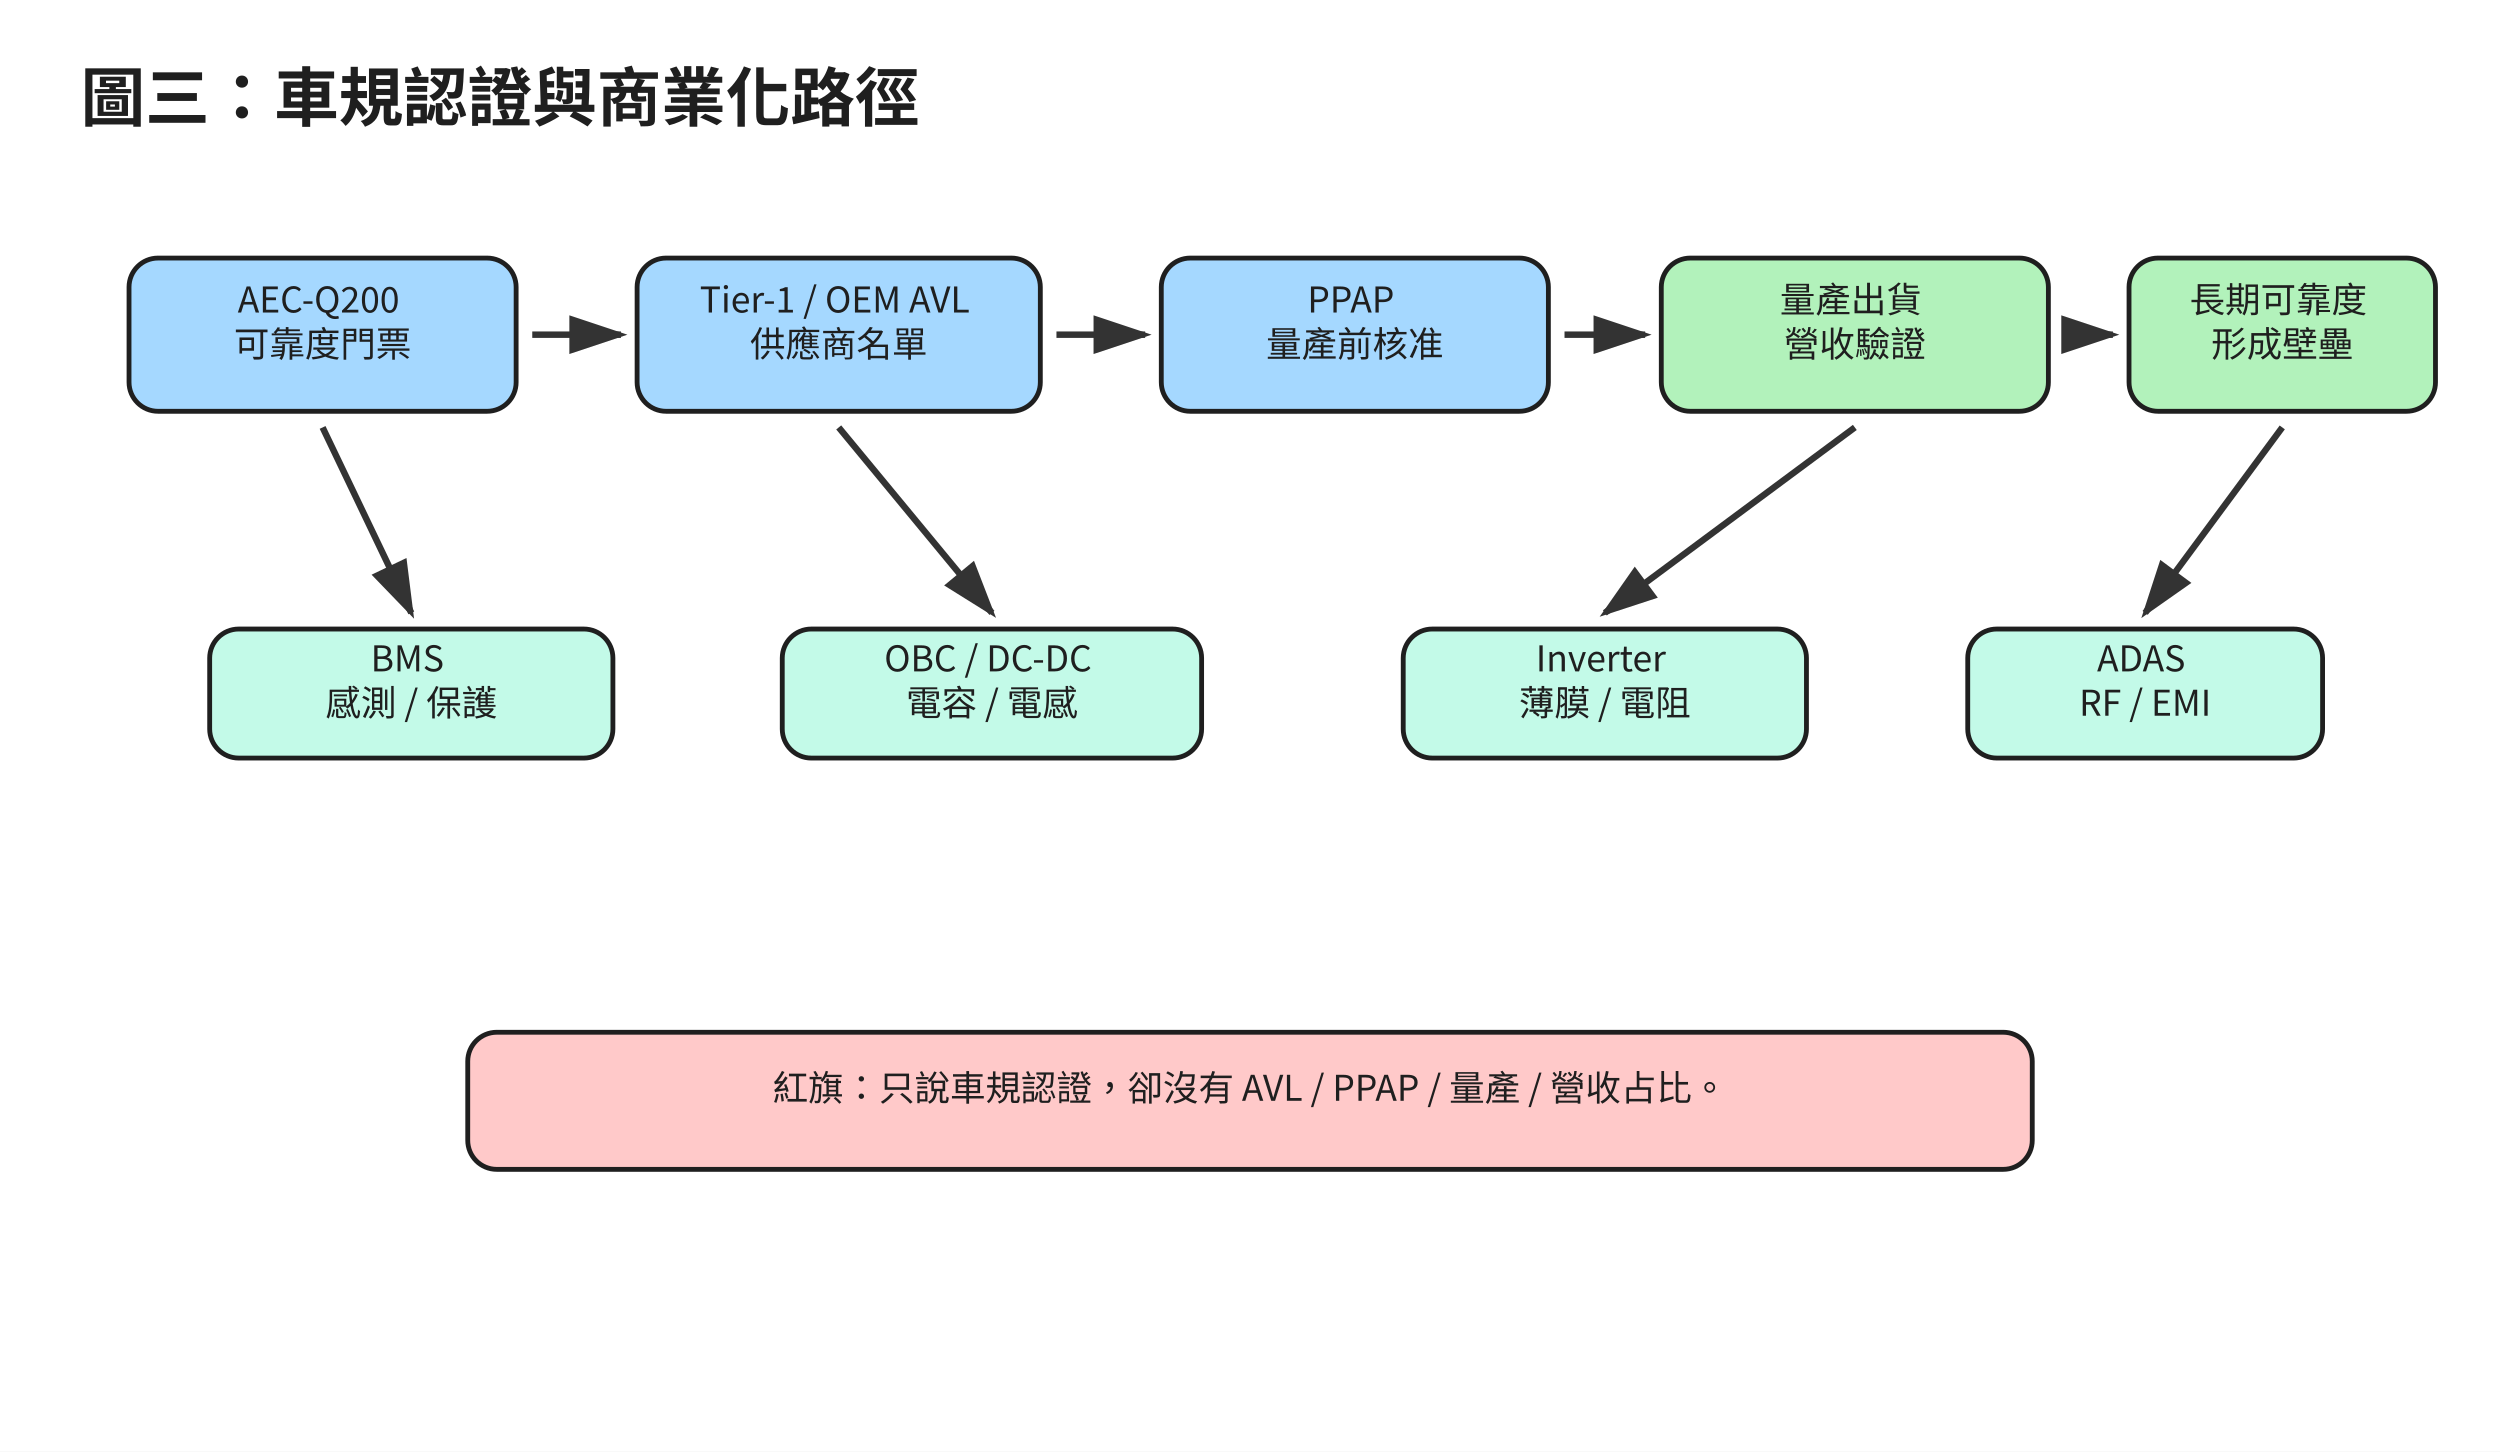
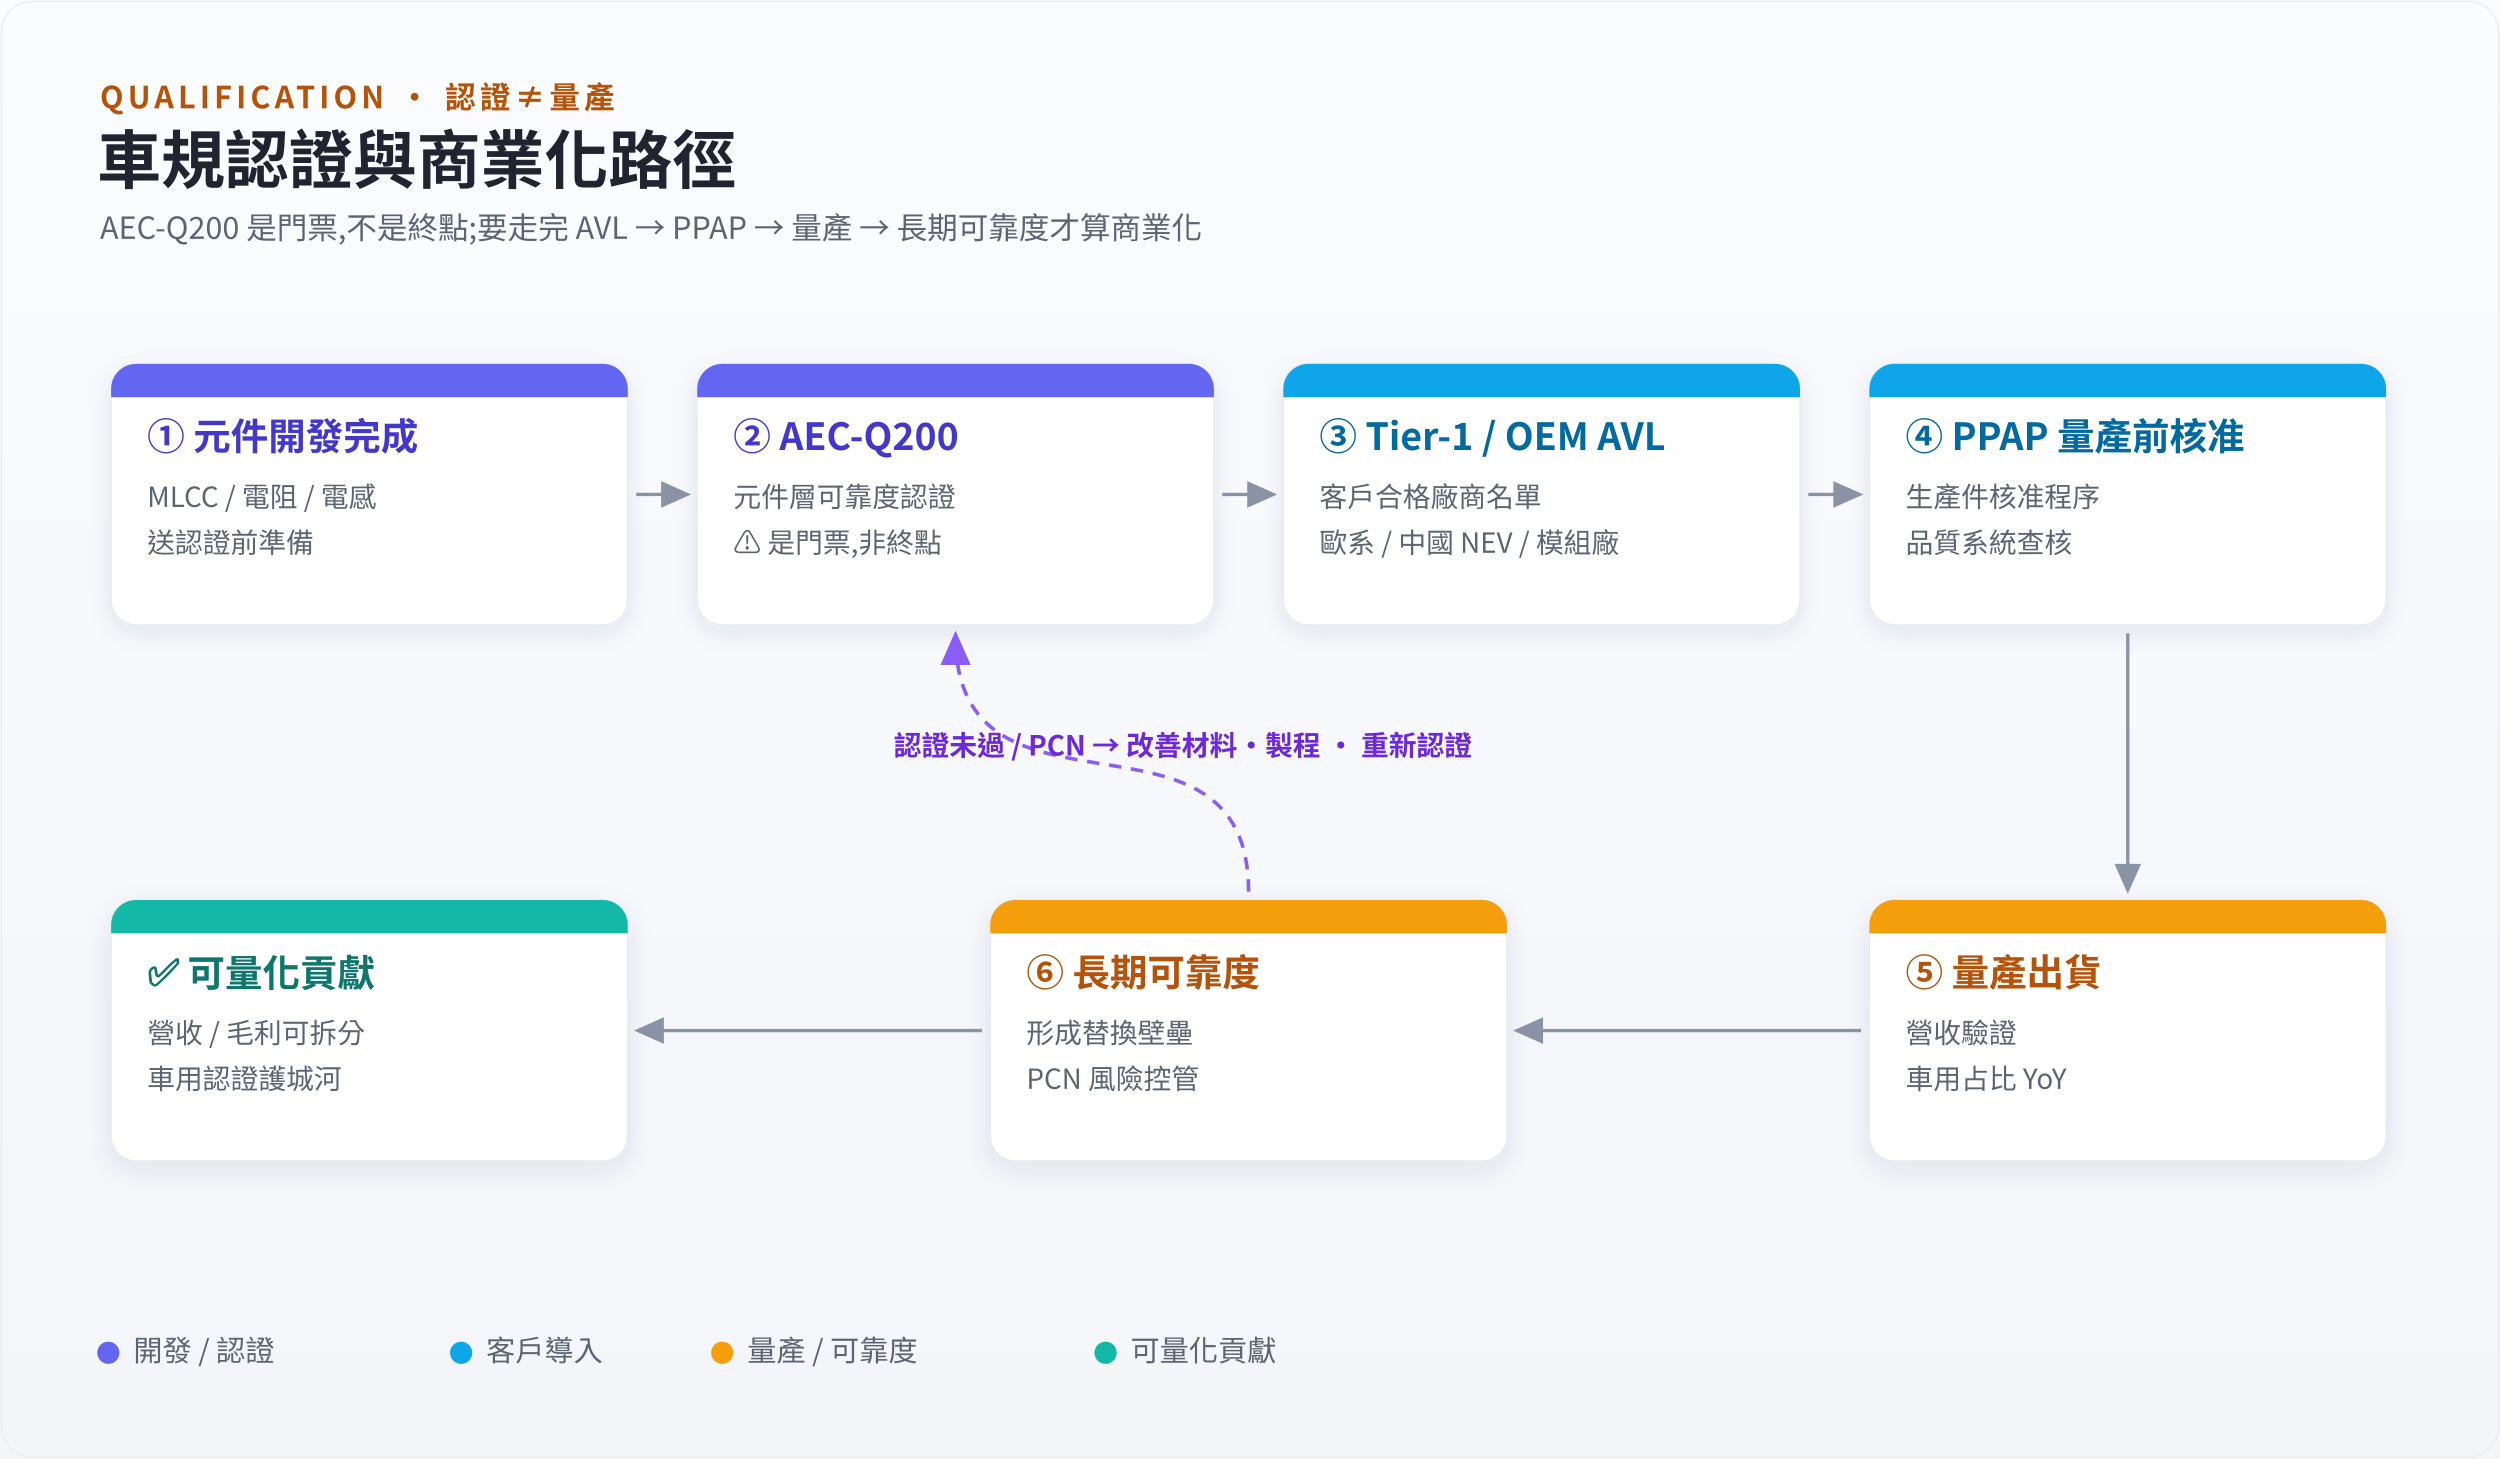
- <svg xmlns="http://www.w3.org/2000/svg" width="1550" height="900" viewBox="0 0 1550 900">
-   <rect width="100%" height="100%" fill="white" />
+ <svg xmlns="http://www.w3.org/2000/svg" width="1800" height="1050" viewBox="0 0 1800 1050" font-family="Noto Sans CJK TC, Noto Sans CJK SC, sans-serif">
  <defs>
-     <marker id="arrow" markerWidth="10" markerHeight="10" refX="8" refY="3" orient="auto">
-       <path d="M0,0 L0,6 L9,3 z" fill="#333" />
+     <linearGradient id="bg" x1="0" y1="0" x2="0" y2="1">
+       <stop offset="0" stop-color="#fbfcfe" />
+       <stop offset="1" stop-color="#f3f5f9" />
+     </linearGradient>
+     <filter id="soft" x="-30%" y="-30%" width="160%" height="160%">
+       <feDropShadow dx="0" dy="5" stdDeviation="9" flood-color="#27324a" flood-opacity="0.10" />
+     </filter>
+     <marker id="aFaint" markerWidth="11" markerHeight="11" refX="7.5" refY="4" orient="auto">
+       <path d="M0,0 L9,4 L0,8 Z" fill="#8a93a6" />
+     </marker>
+     <marker id="aViolet" markerWidth="12" markerHeight="12" refX="8" refY="4.2" orient="auto">
+       <path d="M0,0 L9.5,4.2 L0,8.4 Z" fill="#8b5cf6" />
    </marker>
  </defs>
-   <text x="50" y="75" font-family="Microsoft JhengHei, Noto Sans CJK TC, sans-serif" font-size="40" font-weight="700" fill="#1f1f1f" text-anchor="start">
-     <tspan x="50" dy="0">圖三：車規認證與商業化路徑</tspan>
-   </text>
-   <rect x="80" y="160" width="240" height="95" rx="18" fill="#a5d8ff" stroke="#1f1f1f" stroke-width="3" />
-   <text x="200.0" y="193.75" font-family="Microsoft JhengHei, Noto Sans CJK TC, sans-serif" font-size="22" font-weight="400" fill="#1f1f1f" text-anchor="middle">
-     <tspan x="200.0" dy="0">AEC-Q200</tspan>
-     <tspan x="200.0" dy="27.5">可靠度門票</tspan>
-   </text>
-   <rect x="395" y="160" width="250" height="95" rx="18" fill="#a5d8ff" stroke="#1f1f1f" stroke-width="3" />
-   <text x="520.0" y="193.75" font-family="Microsoft JhengHei, Noto Sans CJK TC, sans-serif" font-size="22" font-weight="400" fill="#1f1f1f" text-anchor="middle">
-     <tspan x="520.0" dy="0">Tier-1 / OEM AVL</tspan>
-     <tspan x="520.0" dy="27.5">供應商名單</tspan>
-   </text>
-   <rect x="720" y="160" width="240" height="95" rx="18" fill="#a5d8ff" stroke="#1f1f1f" stroke-width="3" />
-   <text x="840.0" y="193.75" font-family="Microsoft JhengHei, Noto Sans CJK TC, sans-serif" font-size="22" font-weight="400" fill="#1f1f1f" text-anchor="middle">
-     <tspan x="840.0" dy="0">PPAP</tspan>
-     <tspan x="840.0" dy="27.5">量產前核准</tspan>
-   </text>
-   <rect x="1030" y="160" width="240" height="95" rx="18" fill="#b2f2bb" stroke="#1f1f1f" stroke-width="3" />
-   <text x="1150.0" y="193.75" font-family="Microsoft JhengHei, Noto Sans CJK TC, sans-serif" font-size="22" font-weight="400" fill="#1f1f1f" text-anchor="middle">
-     <tspan x="1150.0" dy="0">量產出貨</tspan>
-     <tspan x="1150.0" dy="27.5">營收驗證</tspan>
-   </text>
-   <rect x="1320" y="160" width="190" height="95" rx="18" fill="#b2f2bb" stroke="#1f1f1f" stroke-width="3" />
-   <text x="1415.0" y="193.75" font-family="Microsoft JhengHei, Noto Sans CJK TC, sans-serif" font-size="22" font-weight="400" fill="#1f1f1f" text-anchor="middle">
-     <tspan x="1415.0" dy="0">長期可靠度</tspan>
-     <tspan x="1415.0" dy="27.5">形成壁壘</tspan>
-   </text>
-   <rect x="130" y="390" width="250" height="80" rx="18" fill="#c3fae8" stroke="#1f1f1f" stroke-width="3" />
-   <text x="255.0" y="416.25" font-family="Microsoft JhengHei, Noto Sans CJK TC, sans-serif" font-size="22" font-weight="400" fill="#1f1f1f" text-anchor="middle">
-     <tspan x="255.0" dy="0">BMS</tspan>
-     <tspan x="255.0" dy="27.5">感測 / 保護</tspan>
-   </text>
-   <rect x="485" y="390" width="260" height="80" rx="18" fill="#c3fae8" stroke="#1f1f1f" stroke-width="3" />
-   <text x="615.0" y="416.25" font-family="Microsoft JhengHei, Noto Sans CJK TC, sans-serif" font-size="22" font-weight="400" fill="#1f1f1f" text-anchor="middle">
-     <tspan x="615.0" dy="0">OBC / DC-DC</tspan>
-     <tspan x="615.0" dy="27.5">電容 / 電感</tspan>
-   </text>
-   <rect x="870" y="390" width="250" height="80" rx="18" fill="#c3fae8" stroke="#1f1f1f" stroke-width="3" />
-   <text x="995.0" y="416.25" font-family="Microsoft JhengHei, Noto Sans CJK TC, sans-serif" font-size="22" font-weight="400" fill="#1f1f1f" text-anchor="middle">
-     <tspan x="995.0" dy="0">Inverter</tspan>
-     <tspan x="995.0" dy="27.5">薄膜 / 電阻</tspan>
-   </text>
-   <rect x="1220" y="390" width="220" height="80" rx="18" fill="#c3fae8" stroke="#1f1f1f" stroke-width="3" />
-   <text x="1330.0" y="416.25" font-family="Microsoft JhengHei, Noto Sans CJK TC, sans-serif" font-size="22" font-weight="400" fill="#1f1f1f" text-anchor="middle">
-     <tspan x="1330.0" dy="0">ADAS</tspan>
-     <tspan x="1330.0" dy="27.5">RF / EMI</tspan>
-   </text>
-   <line x1="330" y1="207.5" x2="385" y2="207.5" stroke="#333" stroke-width="4" marker-end="url(#arrow)" />
-   <line x1="655" y1="207.5" x2="710" y2="207.5" stroke="#333" stroke-width="4" marker-end="url(#arrow)" />
-   <line x1="970" y1="207.5" x2="1020" y2="207.5" stroke="#333" stroke-width="4" marker-end="url(#arrow)" />
-   <line x1="1280" y1="207.5" x2="1310" y2="207.5" stroke="#333" stroke-width="4" marker-end="url(#arrow)" />
-   <line x1="200.0" y1="265" x2="255.0" y2="380" stroke="#333" stroke-width="4" marker-end="url(#arrow)" />
-   <line x1="520.0" y1="265" x2="615.0" y2="380" stroke="#333" stroke-width="4" marker-end="url(#arrow)" />
-   <line x1="1150.0" y1="265" x2="995.0" y2="380" stroke="#333" stroke-width="4" marker-end="url(#arrow)" />
-   <line x1="1415.0" y1="265" x2="1330.0" y2="380" stroke="#333" stroke-width="4" marker-end="url(#arrow)" />
-   <rect x="290" y="640" width="970" height="85" rx="18" fill="#ffc9c9" stroke="#1f1f1f" stroke-width="3" />
-   <text x="775.0" y="682.5" font-family="Microsoft JhengHei, Noto Sans CJK TC, sans-serif" font-size="22" font-weight="400" fill="#1f1f1f" text-anchor="middle">
-     <tspan x="775.0" dy="0">紅旗：只說車規認證，卻沒有 AVL / PPAP / 量產 / 營收占比。</tspan>
-   </text>
+   <rect x="0" y="0" width="1800" height="1050" fill="url(#bg)" />
+   <rect x="1" y="1" width="1798" height="1048" rx="22" fill="none" stroke="#e9ecf3" />
+   <text x="72" y="78" font-size="22" font-weight="bold" letter-spacing="3" fill="#b45309">QUALIFICATION · 認證≠量產</text>
+   <text x="70" y="132" font-size="46" font-weight="bold" fill="#1f2430">車規認證與商業化路徑</text>
+   <text x="72" y="172" font-size="22" fill="#5b6472">AEC-Q200 是門票,不是終點;要走完 AVL → PPAP → 量產 → 長期可靠度才算商業化</text>
+   <rect x="80" y="262" width="372" height="188" rx="18" fill="#ffffff" stroke="#e6e8ef" filter="url(#soft)" />
+   <path d="M98,262 h336 a18,18 0 0 1 18,18 v6 h-372 v-6 a18,18 0 0 1 18,-18 z" fill="#6366f1" />
+   <text x="106" y="324" font-size="27" font-weight="bold" fill="#4338ca">① 元件開發完成</text>
+   <text x="106" y="365" font-size="20" fill="#5b6472">MLCC / 電阻 / 電感</text>
+   <text x="106" y="398" font-size="20" fill="#5b6472">送認證前準備</text>
+   <rect x="502" y="262" width="372" height="188" rx="18" fill="#ffffff" stroke="#e6e8ef" filter="url(#soft)" />
+   <path d="M520,262 h336 a18,18 0 0 1 18,18 v6 h-372 v-6 a18,18 0 0 1 18,-18 z" fill="#6366f1" />
+   <text x="528" y="324" font-size="27" font-weight="bold" fill="#4338ca">② AEC-Q200</text>
+   <text x="528" y="365" font-size="20" fill="#5b6472">元件層可靠度認證</text>
+   <text x="528" y="398" font-size="20" fill="#5b6472">⚠ 是門票,非終點</text>
+   <rect x="924" y="262" width="372" height="188" rx="18" fill="#ffffff" stroke="#e6e8ef" filter="url(#soft)" />
+   <path d="M942,262 h336 a18,18 0 0 1 18,18 v6 h-372 v-6 a18,18 0 0 1 18,-18 z" fill="#0ea5e9" />
+   <text x="950" y="324" font-size="27" font-weight="bold" fill="#0369a1">③ Tier-1 / OEM AVL</text>
+   <text x="950" y="365" font-size="20" fill="#5b6472">客戶合格廠商名單</text>
+   <text x="950" y="398" font-size="20" fill="#5b6472">歐系 / 中國 NEV / 模組廠</text>
+   <rect x="1346" y="262" width="372" height="188" rx="18" fill="#ffffff" stroke="#e6e8ef" filter="url(#soft)" />
+   <path d="M1364,262 h336 a18,18 0 0 1 18,18 v6 h-372 v-6 a18,18 0 0 1 18,-18 z" fill="#0ea5e9" />
+   <text x="1372" y="324" font-size="27" font-weight="bold" fill="#0369a1">④ PPAP 量產前核准</text>
+   <text x="1372" y="365" font-size="20" fill="#5b6472">生產件核准程序</text>
+   <text x="1372" y="398" font-size="20" fill="#5b6472">品質系統查核</text>
+   <rect x="1346" y="648" width="372" height="188" rx="18" fill="#ffffff" stroke="#e6e8ef" filter="url(#soft)" />
+   <path d="M1364,648 h336 a18,18 0 0 1 18,18 v6 h-372 v-6 a18,18 0 0 1 18,-18 z" fill="#f59e0b" />
+   <text x="1372" y="710" font-size="27" font-weight="bold" fill="#b45309">⑤ 量產出貨</text>
+   <text x="1372" y="751" font-size="20" fill="#5b6472">營收驗證</text>
+   <text x="1372" y="784" font-size="20" fill="#5b6472">車用占比 YoY</text>
+   <rect x="713" y="648" width="372" height="188" rx="18" fill="#ffffff" stroke="#e6e8ef" filter="url(#soft)" />
+   <path d="M731,648 h336 a18,18 0 0 1 18,18 v6 h-372 v-6 a18,18 0 0 1 18,-18 z" fill="#f59e0b" />
+   <text x="739" y="710" font-size="27" font-weight="bold" fill="#b45309">⑥ 長期可靠度</text>
+   <text x="739" y="751" font-size="20" fill="#5b6472">形成替換壁壘</text>
+   <text x="739" y="784" font-size="20" fill="#5b6472">PCN 風險控管</text>
+   <rect x="80" y="648" width="372" height="188" rx="18" fill="#ffffff" stroke="#e6e8ef" filter="url(#soft)" />
+   <path d="M98,648 h336 a18,18 0 0 1 18,18 v6 h-372 v-6 a18,18 0 0 1 18,-18 z" fill="#14b8a6" />
+   <text x="106" y="710" font-size="27" font-weight="bold" fill="#0f766e">✅ 可量化貢獻</text>
+   <text x="106" y="751" font-size="20" fill="#5b6472">營收 / 毛利可拆分</text>
+   <text x="106" y="784" font-size="20" fill="#5b6472">車用認證護城河</text>
+   <line x1="458" y1="356.0" x2="494" y2="356.0" stroke="#8a93a6" stroke-width="2.4" marker-end="url(#aFaint)" />
+   <line x1="880" y1="356.0" x2="916" y2="356.0" stroke="#8a93a6" stroke-width="2.4" marker-end="url(#aFaint)" />
+   <line x1="1302" y1="356.0" x2="1338" y2="356.0" stroke="#8a93a6" stroke-width="2.4" marker-end="url(#aFaint)" />
+   <line x1="1532.0" y1="456" x2="1532.0" y2="640" stroke="#8a93a6" stroke-width="2.4" marker-end="url(#aFaint)" />
+   <line x1="1340" y1="742.0" x2="1093" y2="742.0" stroke="#8a93a6" stroke-width="2.4" marker-end="url(#aFaint)" />
+   <line x1="707" y1="742.0" x2="460" y2="742.0" stroke="#8a93a6" stroke-width="2.4" marker-end="url(#aFaint)" />
+   <path d="M899.0,642 C899.0,492 688.0,608 688.0,458" fill="none" stroke="#8b5cf6" stroke-width="2.6" stroke-dasharray="9 7" marker-end="url(#aViolet)" />
+   <text x="643.5" y="544.0" font-size="20" font-weight="bold" fill="#6d28d9">認證未過 / PCN → 改善材料·製程 · 重新認證</text>
+   <circle cx="78" cy="974" r="8" fill="#6366f1" />
+   <text x="96" y="980" font-size="21" fill="#5b6472">開發 / 認證</text>
+   <circle cx="332" cy="974" r="8" fill="#0ea5e9" />
+   <text x="350" y="980" font-size="21" fill="#5b6472">客戶導入</text>
+   <circle cx="520" cy="974" r="8" fill="#f59e0b" />
+   <text x="538" y="980" font-size="21" fill="#5b6472">量產 / 可靠度</text>
+   <circle cx="796" cy="974" r="8" fill="#14b8a6" />
+   <text x="814" y="980" font-size="21" fill="#5b6472">可量化貢獻</text>
</svg>
